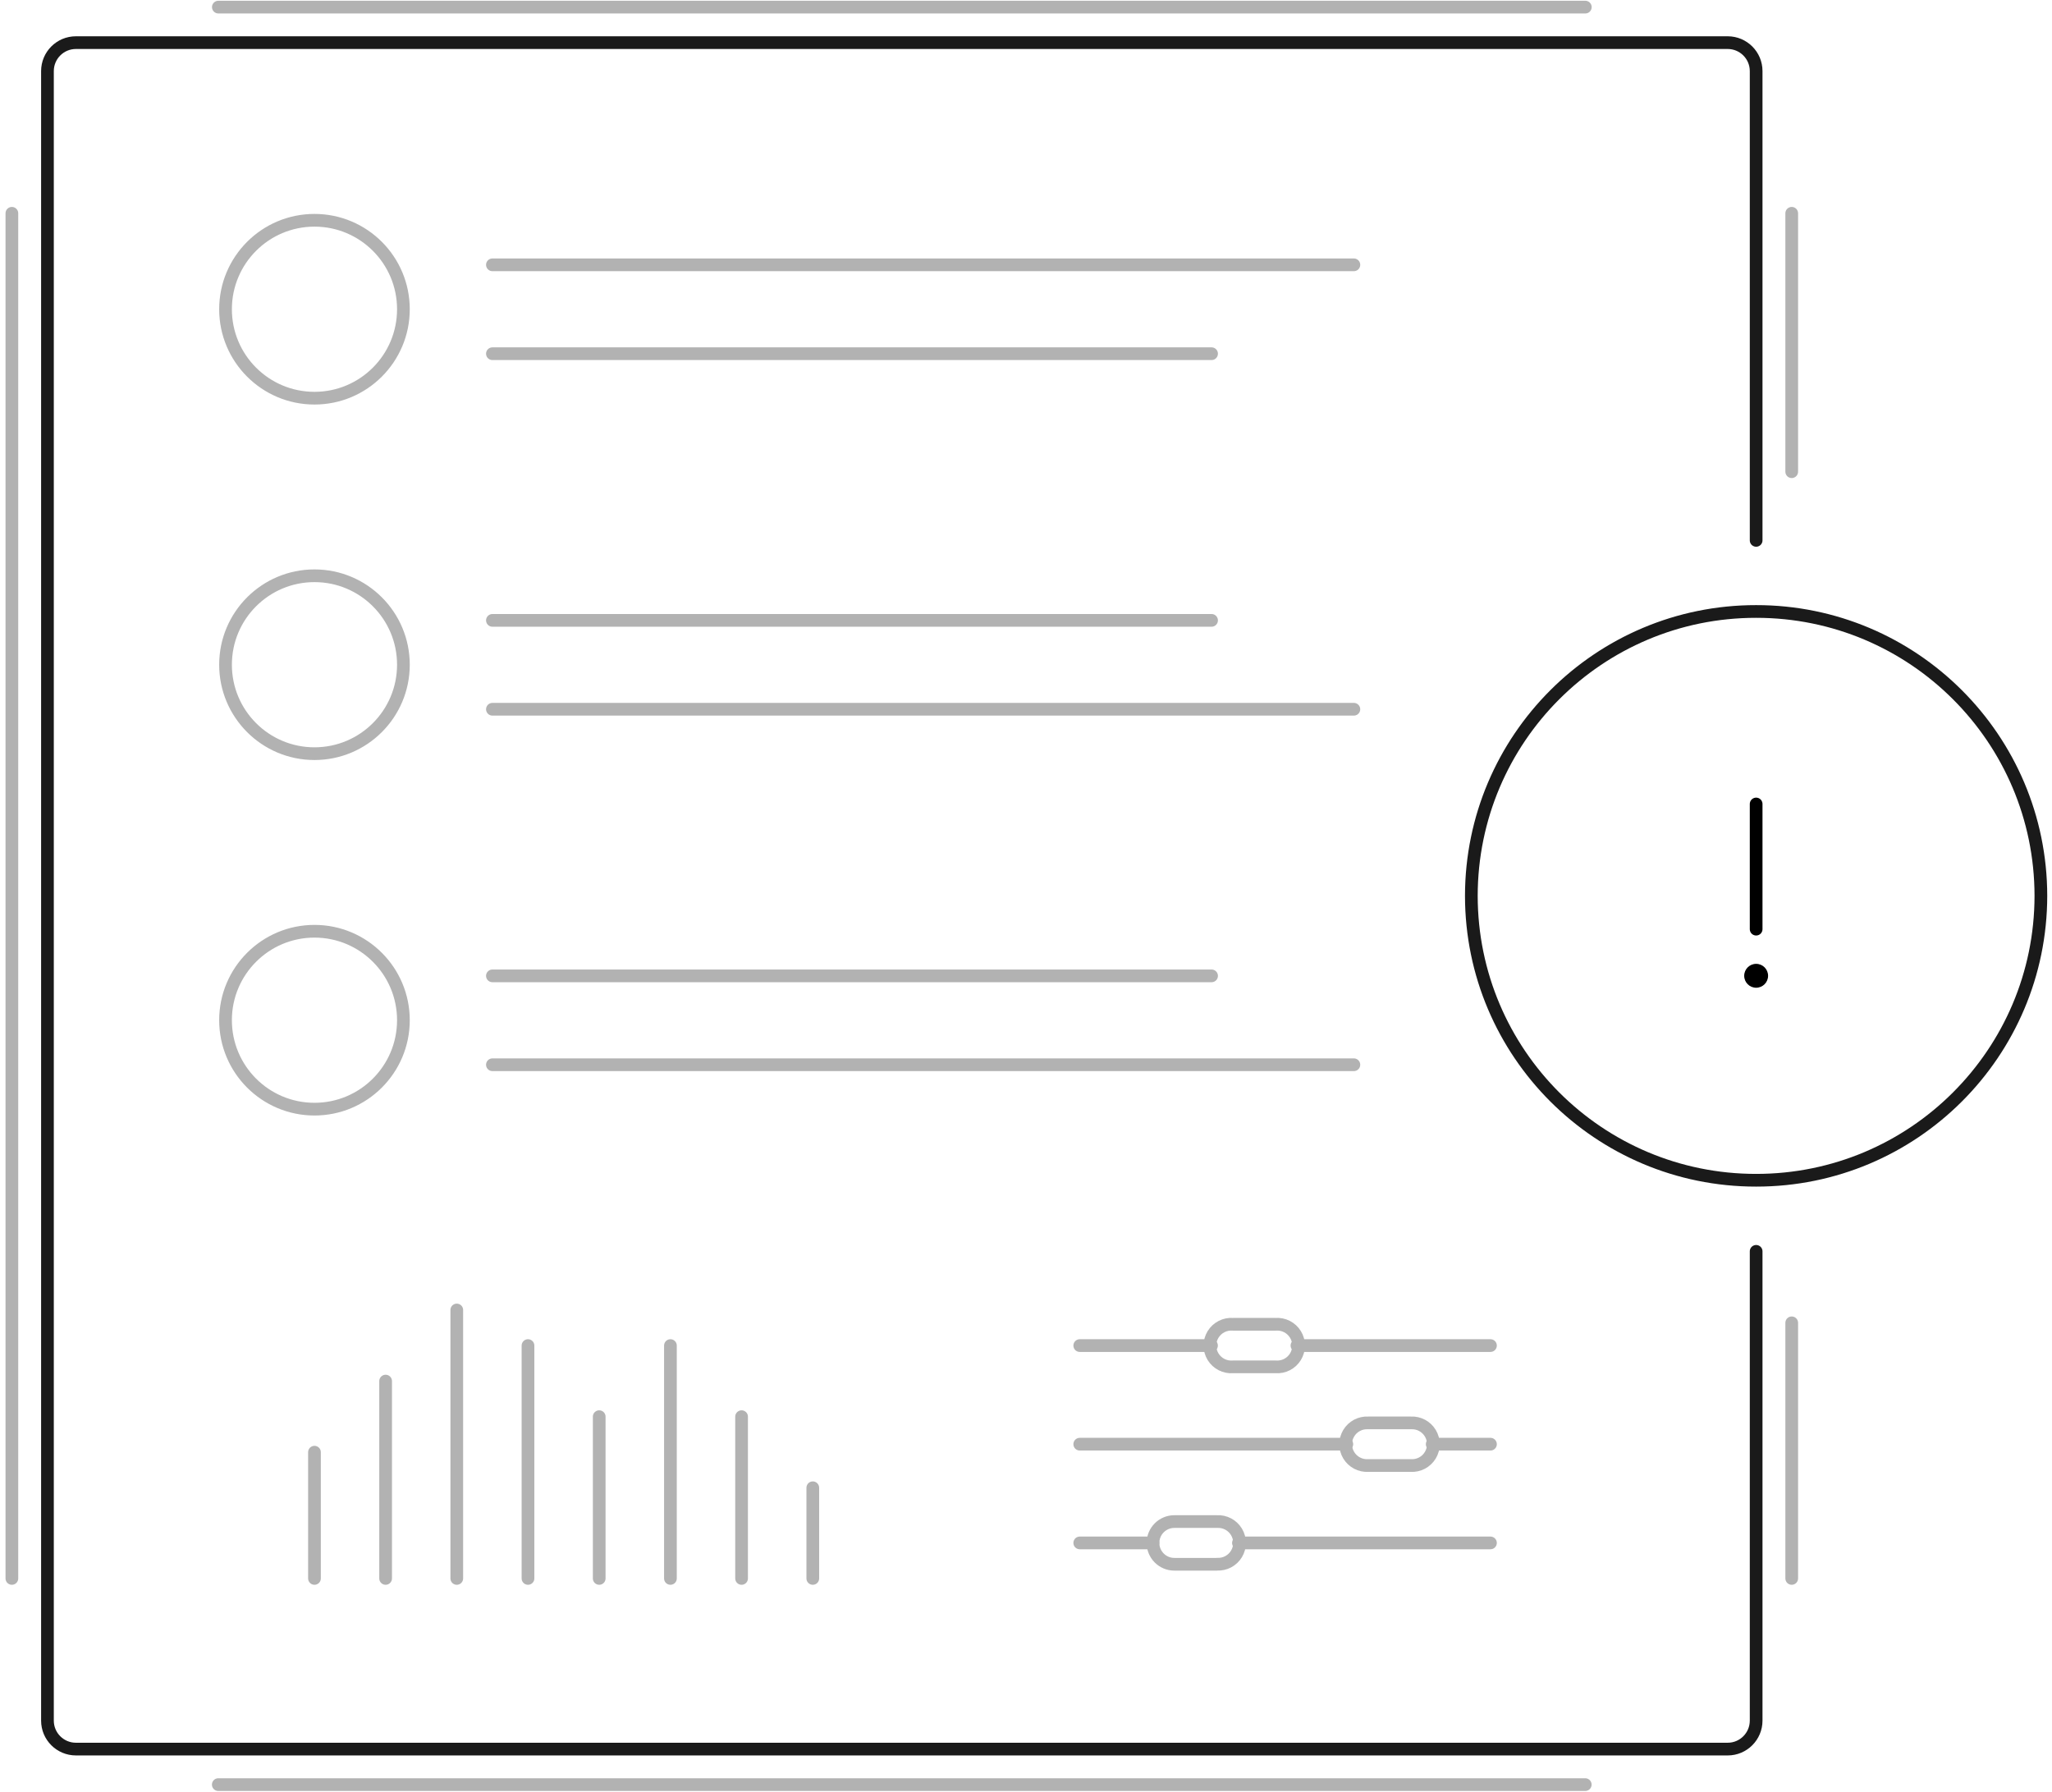
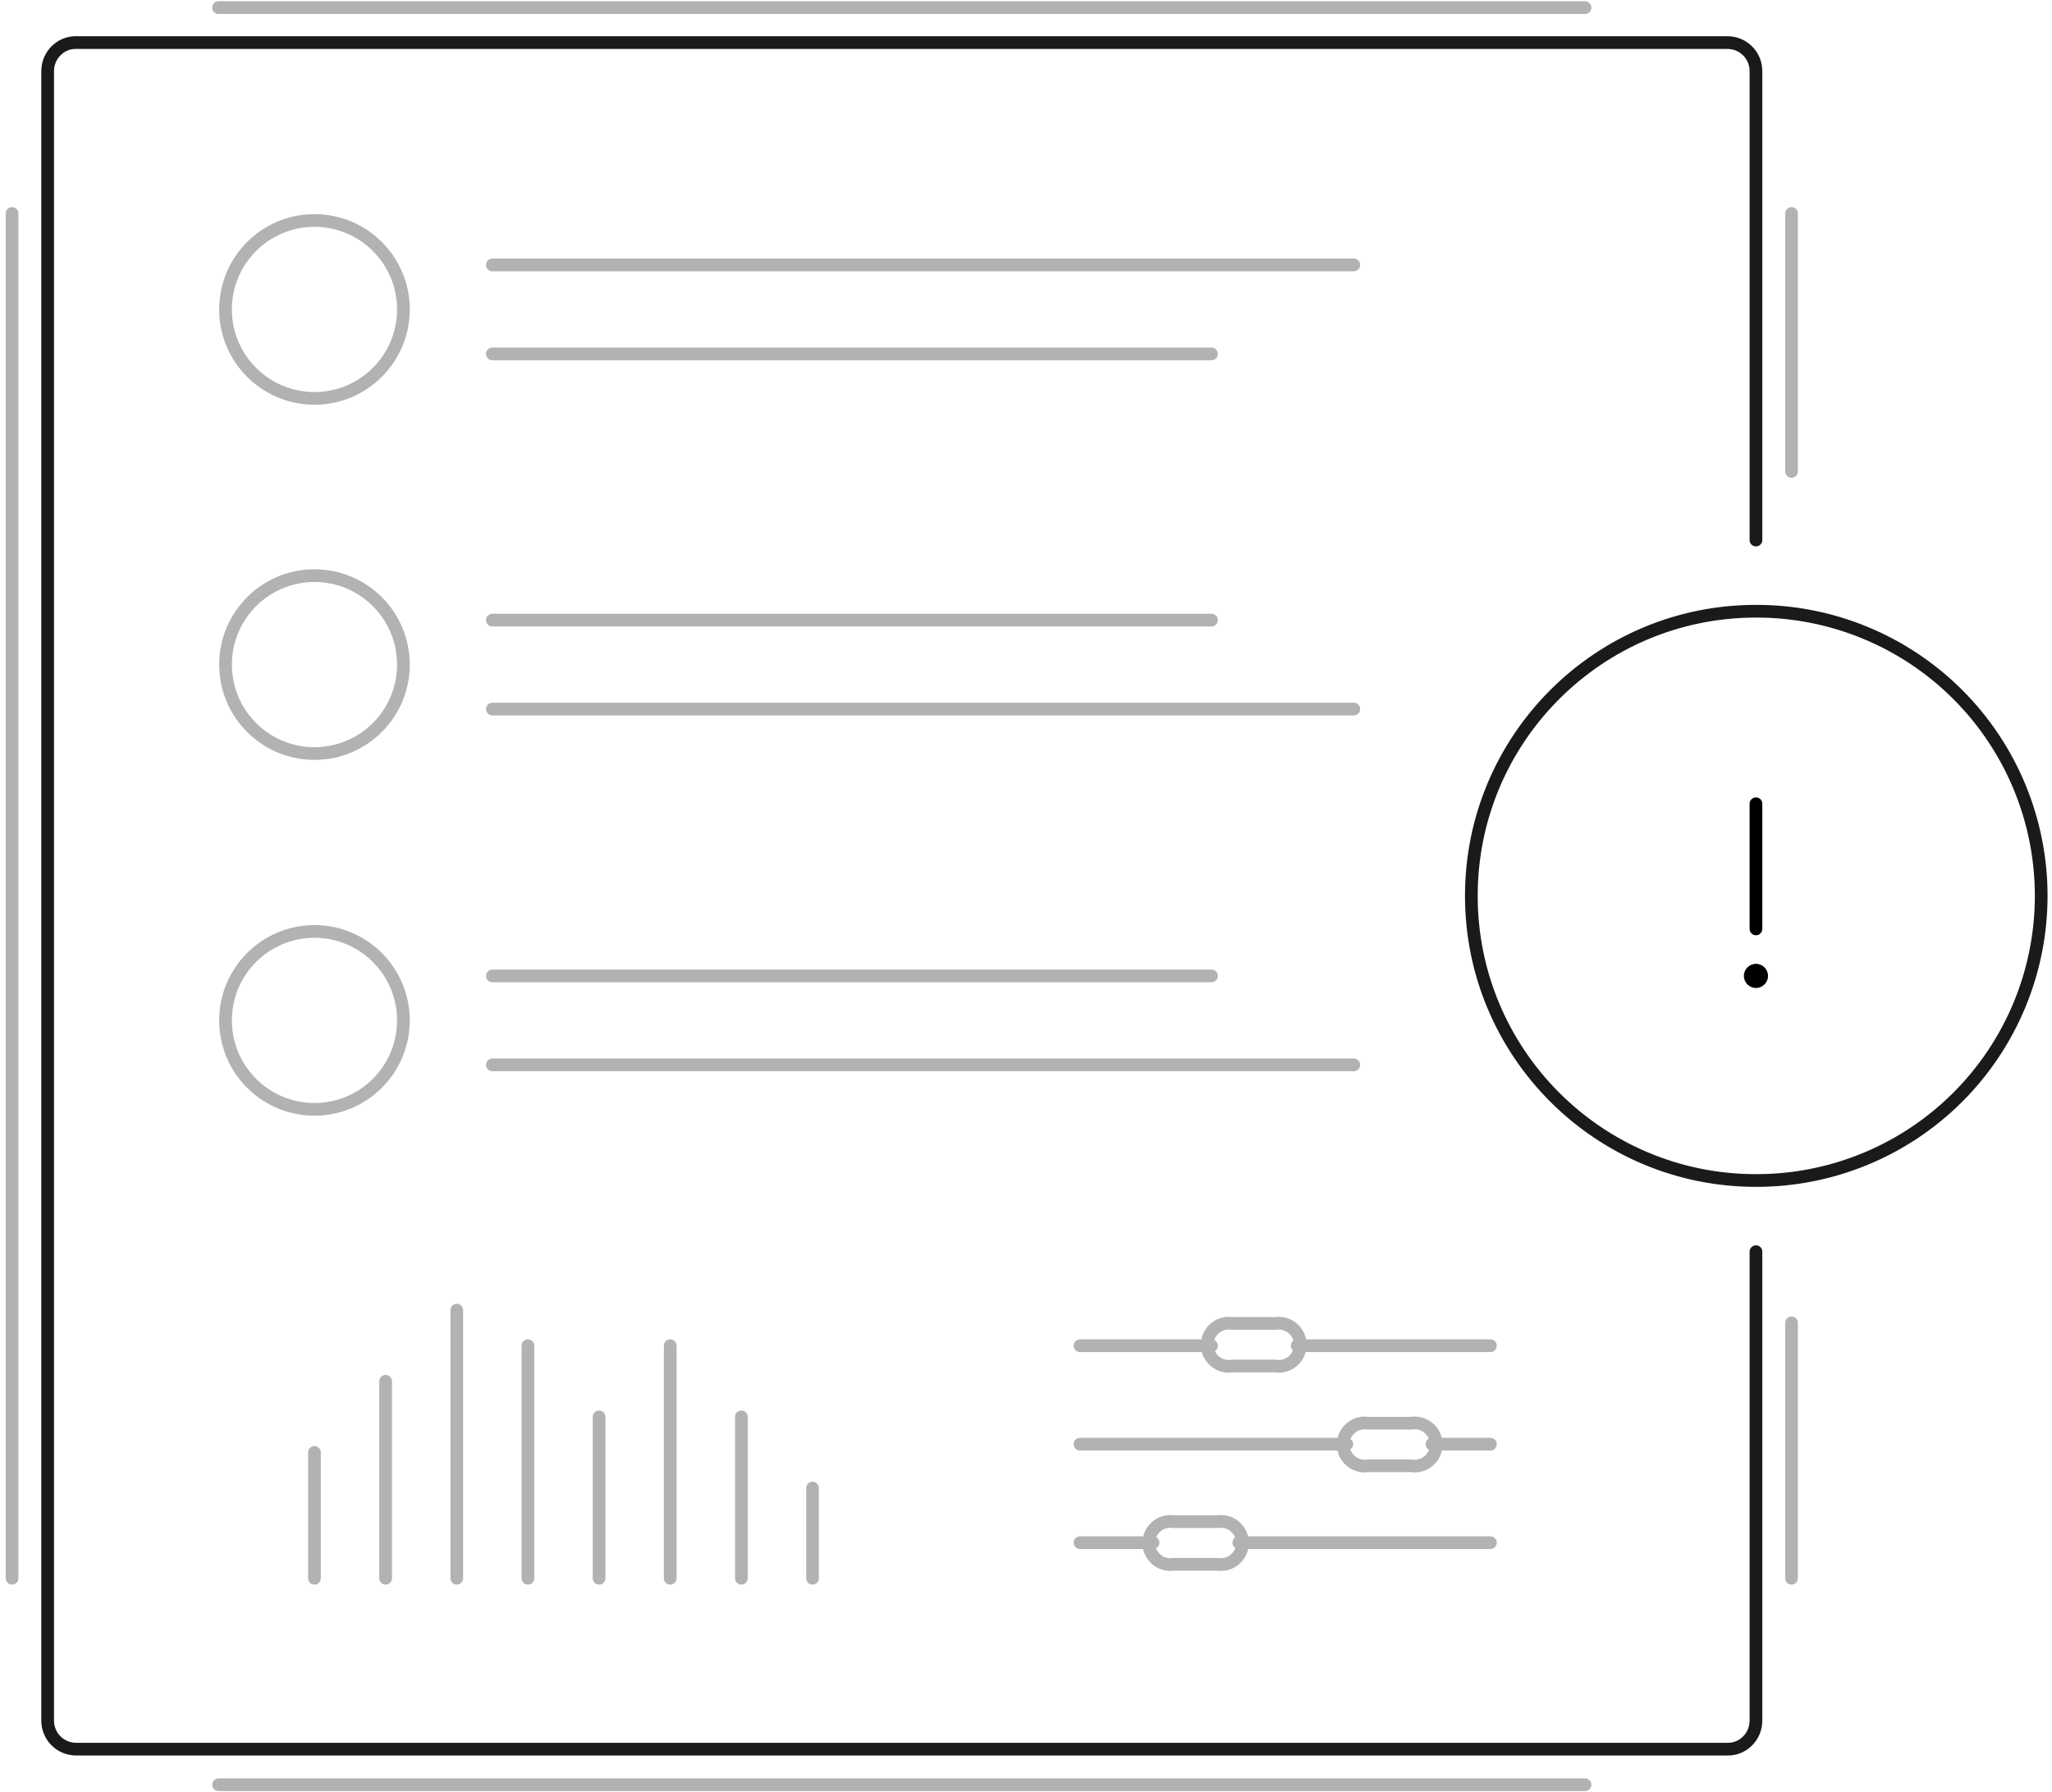
<svg xmlns="http://www.w3.org/2000/svg" width="323" height="282" fill="none">
-   <g stroke="#B2B2B2" stroke-width="2" stroke-linecap="round" stroke-linejoin="round">
-     <path d="M1.87 248.43V33.57M249.53 280.88H34.36" />
-   </g>
-   <path d="M282.03 208.2v40.23M282.03 33.57v40.67M34.37 1.12h215.17" stroke="#B2B2B2" stroke-width="2" stroke-linecap="round" stroke-linejoin="round" />
-   <path d="M276.43 196.95v73.86c0 2.47-2 4.48-4.48 4.48h-260c-2.47 0-4.48-2-4.48-4.48V11.19c0-2.47 2-4.48 4.48-4.48h260c2.47 0 4.48 2 4.48 4.48v73.86" stroke="#1A1A1A" stroke-width="2" stroke-linecap="round" stroke-linejoin="round" />
-   <path clip-rule="evenodd" d="M321.25 141a44.8 44.8 0 01-44.82 44.76A44.8 44.8 0 01231.6 141a44.8 44.8 0 0144.83-44.76A44.8 44.8 0 01321.25 141z" stroke="#1A1A1A" stroke-width="2" stroke-linecap="round" stroke-linejoin="round" />
-   <path d="M276.43 126.54v19.7" stroke="#000" stroke-width="2" stroke-linecap="round" stroke-linejoin="round" />
-   <path fill-rule="evenodd" clip-rule="evenodd" d="M278.31 153.58a1.88 1.88 0 11-3.76 0 1.88 1.88 0 013.76 0z" fill="#000" />
-   <path d="M77.51 55.67h113.2M77.51 41.68h135.6" stroke="#B2B2B2" stroke-width="2" stroke-linecap="round" stroke-linejoin="round" />
-   <path clip-rule="evenodd" d="M63.5 48.68a14 14 0 11-28-.02 14 14 0 0128 .02z" stroke="#B2B2B2" stroke-width="2" stroke-linecap="round" stroke-linejoin="round" />
-   <path d="M77.51 111.63h135.6M77.51 97.64h113.2" stroke="#B2B2B2" stroke-width="2" stroke-linecap="round" stroke-linejoin="round" />
-   <path clip-rule="evenodd" d="M63.5 104.63a14 14 0 11-28-.02 14 14 0 0128 .02z" stroke="#B2B2B2" stroke-width="2" stroke-linecap="round" stroke-linejoin="round" />
-   <path d="M77.51 167.58h135.6M77.51 153.59h113.2" stroke="#B2B2B2" stroke-width="2" stroke-linecap="round" stroke-linejoin="round" />
-   <path clip-rule="evenodd" d="M63.5 160.58a14 14 0 11-28-.02 14 14 0 0128 .02z" stroke="#B2B2B2" stroke-width="2" stroke-linecap="round" stroke-linejoin="round" />
-   <path d="M49.5 228.56v19.87M60.7 217.37v31.06M71.9 206.18v42.25M83.11 211.78v36.65M94.32 222.97v25.46M105.53 211.78v36.65M116.73 222.97v25.46M127.94 234.16v14.27M204.15 211.78h30.46M169.96 211.78h20.74M225.44 227.3h9.17M169.96 227.3H212M194.94 242.84h39.67M169.96 242.84h11.53" stroke="#B2B2B2" stroke-width="2" stroke-linecap="round" stroke-linejoin="round" />
-   <path clip-rule="evenodd" d="M191.57 246.2h-6.72a3.36 3.36 0 110-6.72h6.72a3.36 3.36 0 110 6.71zM222.08 230.66h-6.72a3.36 3.36 0 110-6.71h6.72a3.36 3.36 0 110 6.71zM200.79 215.13h-6.72a3.36 3.36 0 110-6.7h6.72a3.36 3.36 0 110 6.7z" stroke="#B2B2B2" stroke-width="2" stroke-linecap="round" stroke-linejoin="round" />
+   <path d="M1.9 248.4V33.6m247.6 247.3H34.4M282 208.2v40.2m0-214.8v40.6M34.4 1.2h215.1" stroke="#B2B2B2" stroke-width="2" stroke-linecap="round" stroke-linejoin="round" />
+   <path d="M276.4 197v73.8c0 2.5-2 4.5-4.4 4.5H12c-2.5 0-4.5-2-4.5-4.5V11.2c0-2.5 2-4.5 4.4-4.5h260c2.5 0 4.5 2 4.5 4.5V85" stroke="#1A1A1A" stroke-width="2" stroke-linecap="round" stroke-linejoin="round" />
+   <path clip-rule="evenodd" d="M321.3 141a44.8 44.8 0 01-44.9 44.8 44.8 44.8 0 01-44.8-44.8 44.8 44.8 0 0144.8-44.8 44.8 44.8 0 0144.9 44.8z" stroke="#1A1A1A" stroke-width="2" stroke-linecap="round" stroke-linejoin="round" />
+   <path d="M276.4 126.5v19.7" stroke="#000" stroke-width="2" stroke-linecap="round" stroke-linejoin="round" />
+   <path fill-rule="evenodd" clip-rule="evenodd" d="M278.3 153.6a1.9 1.9 0 11-3.8 0 1.9 1.9 0 013.8 0z" fill="#000" />
+   <path d="M77.5 55.7h113.2m-113.2-14h135.6" stroke="#B2B2B2" stroke-width="2" stroke-linecap="round" stroke-linejoin="round" />
+   <path clip-rule="evenodd" d="M63.5 48.7a14 14 0 11-28 0 14 14 0 0128 0z" stroke="#B2B2B2" stroke-width="2" stroke-linecap="round" stroke-linejoin="round" />
+   <path d="M77.5 111.6h135.6m-135.6-14h113.2" stroke="#B2B2B2" stroke-width="2" stroke-linecap="round" stroke-linejoin="round" />
+   <path clip-rule="evenodd" d="M63.5 104.6a14 14 0 11-28 0 14 14 0 0128 0z" stroke="#B2B2B2" stroke-width="2" stroke-linecap="round" stroke-linejoin="round" />
+   <path d="M77.5 167.6h135.6m-135.6-14h113.2" stroke="#B2B2B2" stroke-width="2" stroke-linecap="round" stroke-linejoin="round" />
+   <path clip-rule="evenodd" d="M63.5 160.6a14 14 0 11-28 0 14 14 0 0128 0z" stroke="#B2B2B2" stroke-width="2" stroke-linecap="round" stroke-linejoin="round" />
+   <path d="M49.5 228.6v19.8m11.2-31v31m11.2-42.2v42.2m11.2-36.6v36.6M94.3 223v25.4m11.2-36.6v36.6m11.2-25.4v25.4m11.2-14.2v14.2m76.3-36.6h30.4m-64.6 0h20.7m34.7 15.5h9.2m-64.6 0h42m-17 15.5h39.6m-64.6 0h11.5" stroke="#B2B2B2" stroke-width="2" stroke-linecap="round" stroke-linejoin="round" />
+   <path clip-rule="evenodd" d="M191.6 246.2h-6.8a3.4 3.4 0 110-6.7h6.8a3.4 3.4 0 110 6.7zm30.5-15.5h-6.7a3.4 3.4 0 110-6.7h6.7a3.4 3.4 0 110 6.7zM200.8 215H194a3.4 3.4 0 110-6.7h6.7a3.4 3.4 0 110 6.7z" stroke="#B2B2B2" stroke-width="2" stroke-linecap="round" stroke-linejoin="round" />
</svg>
